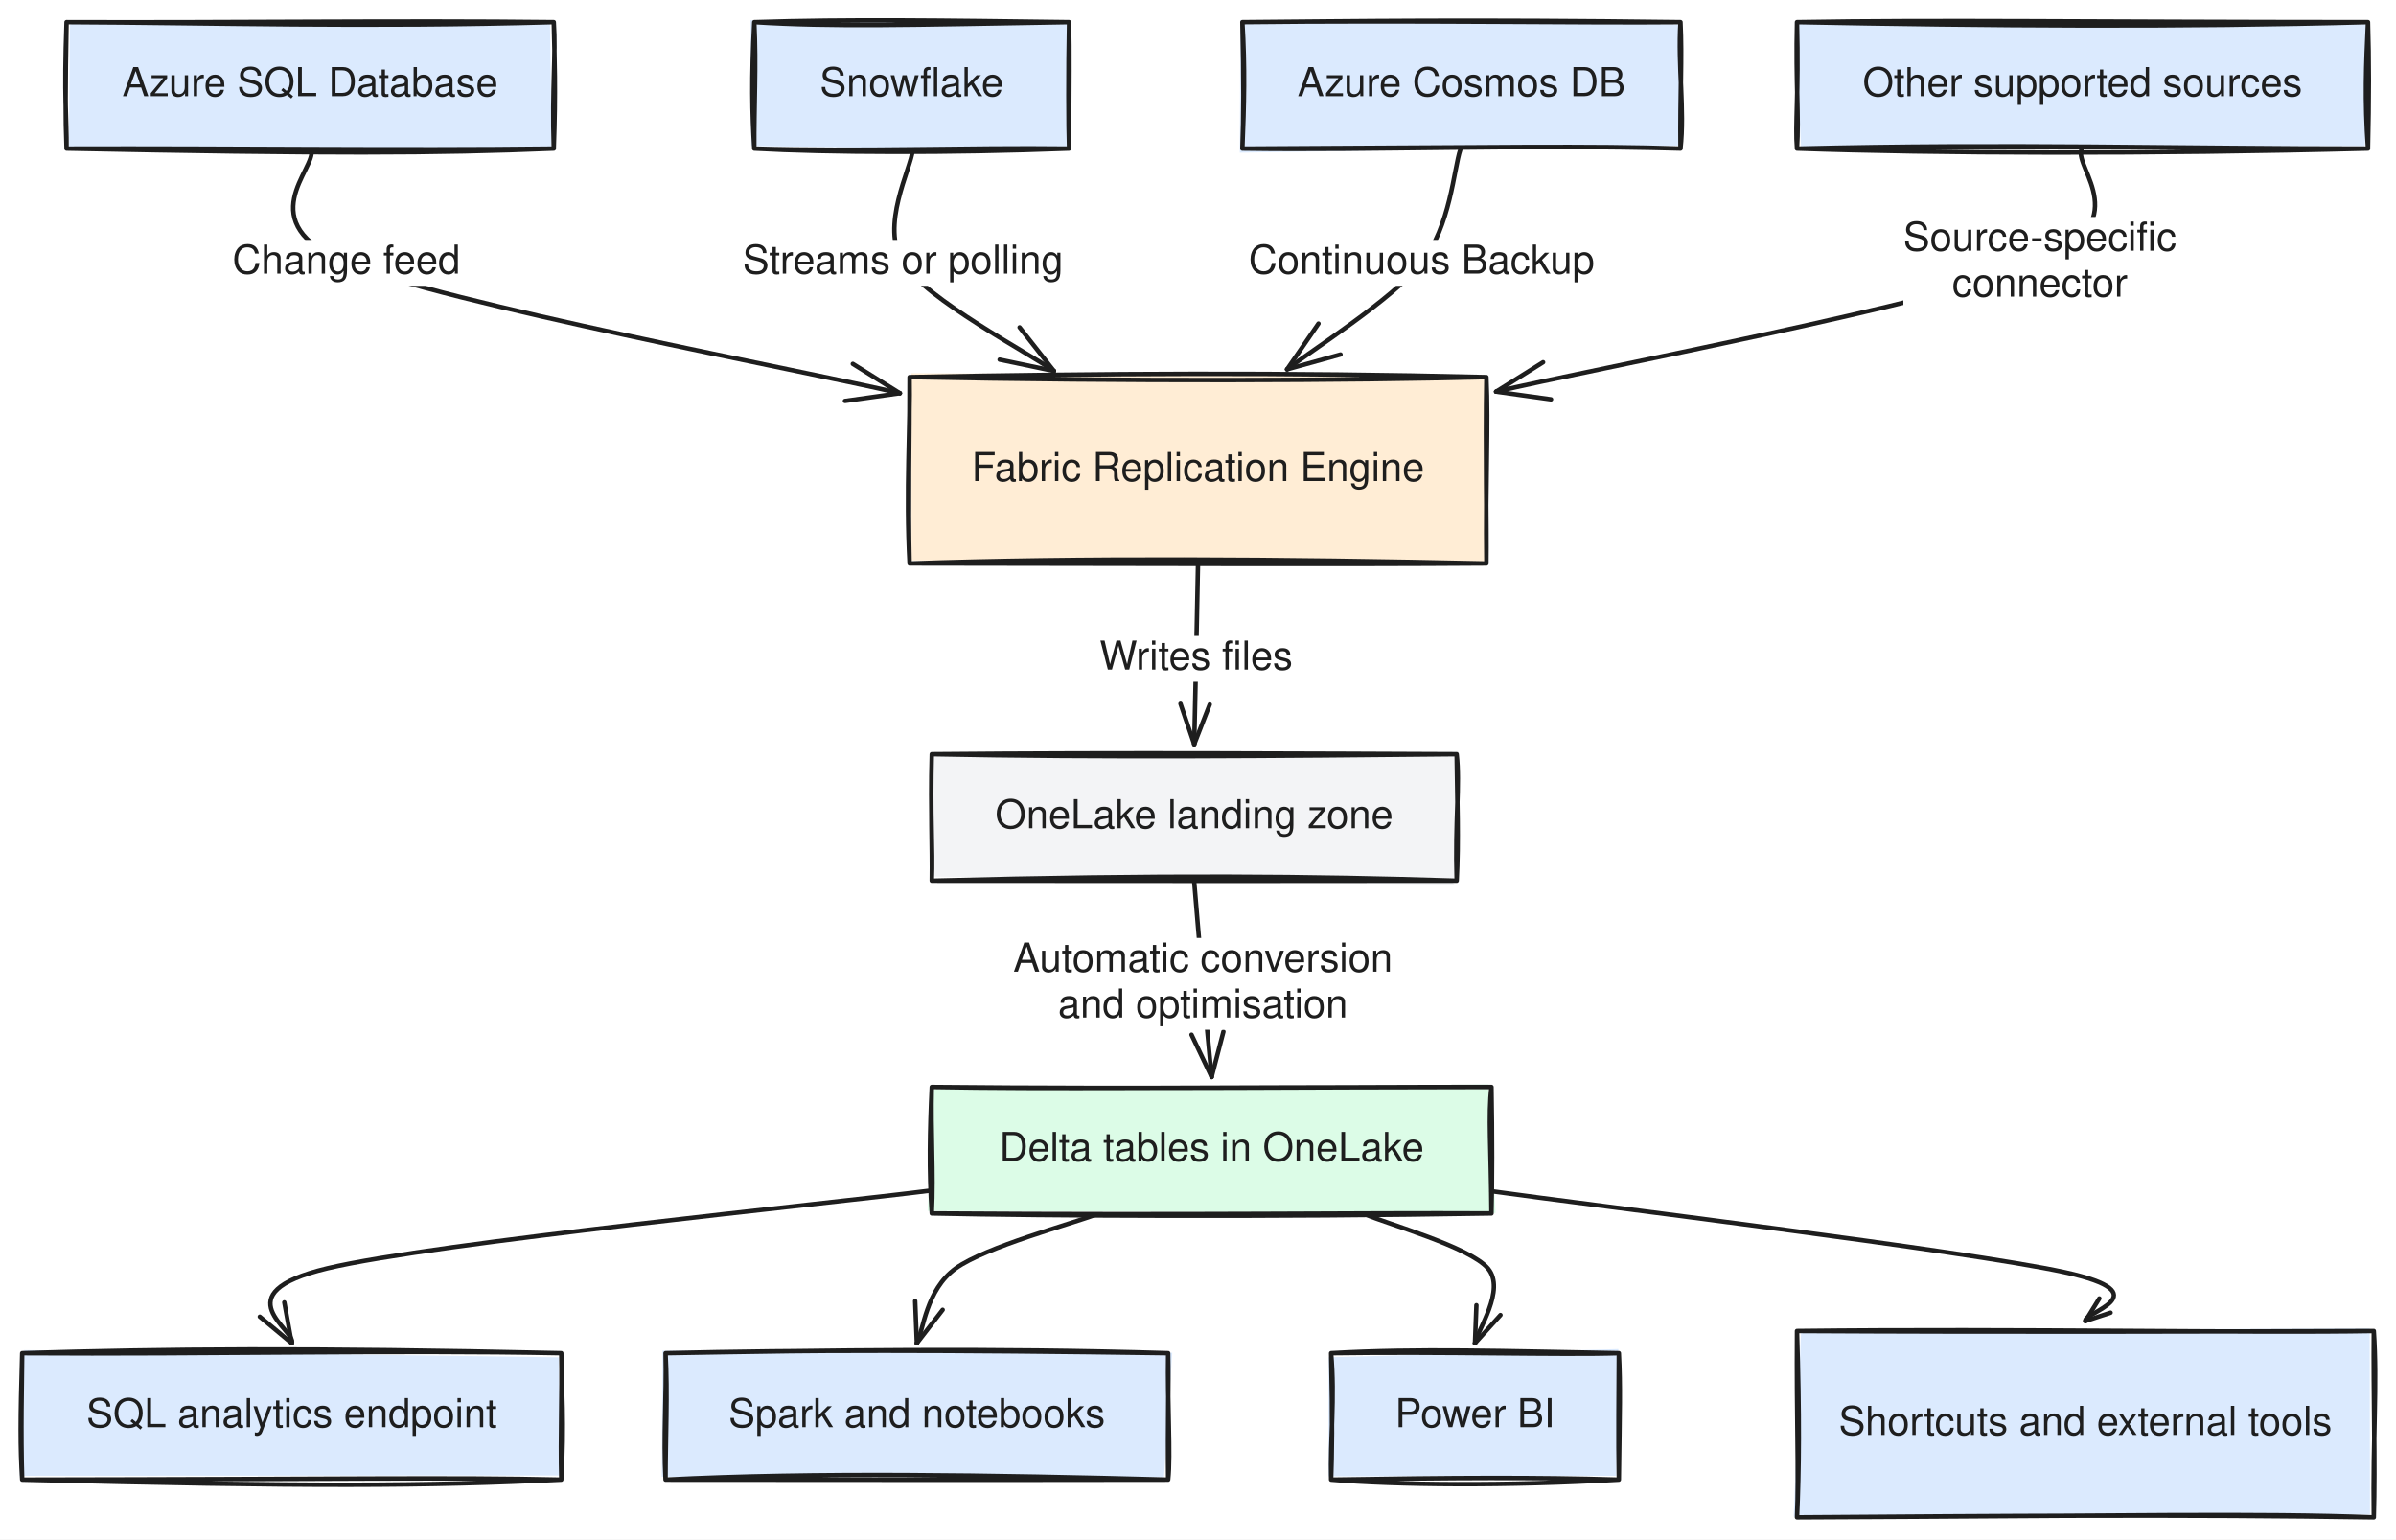
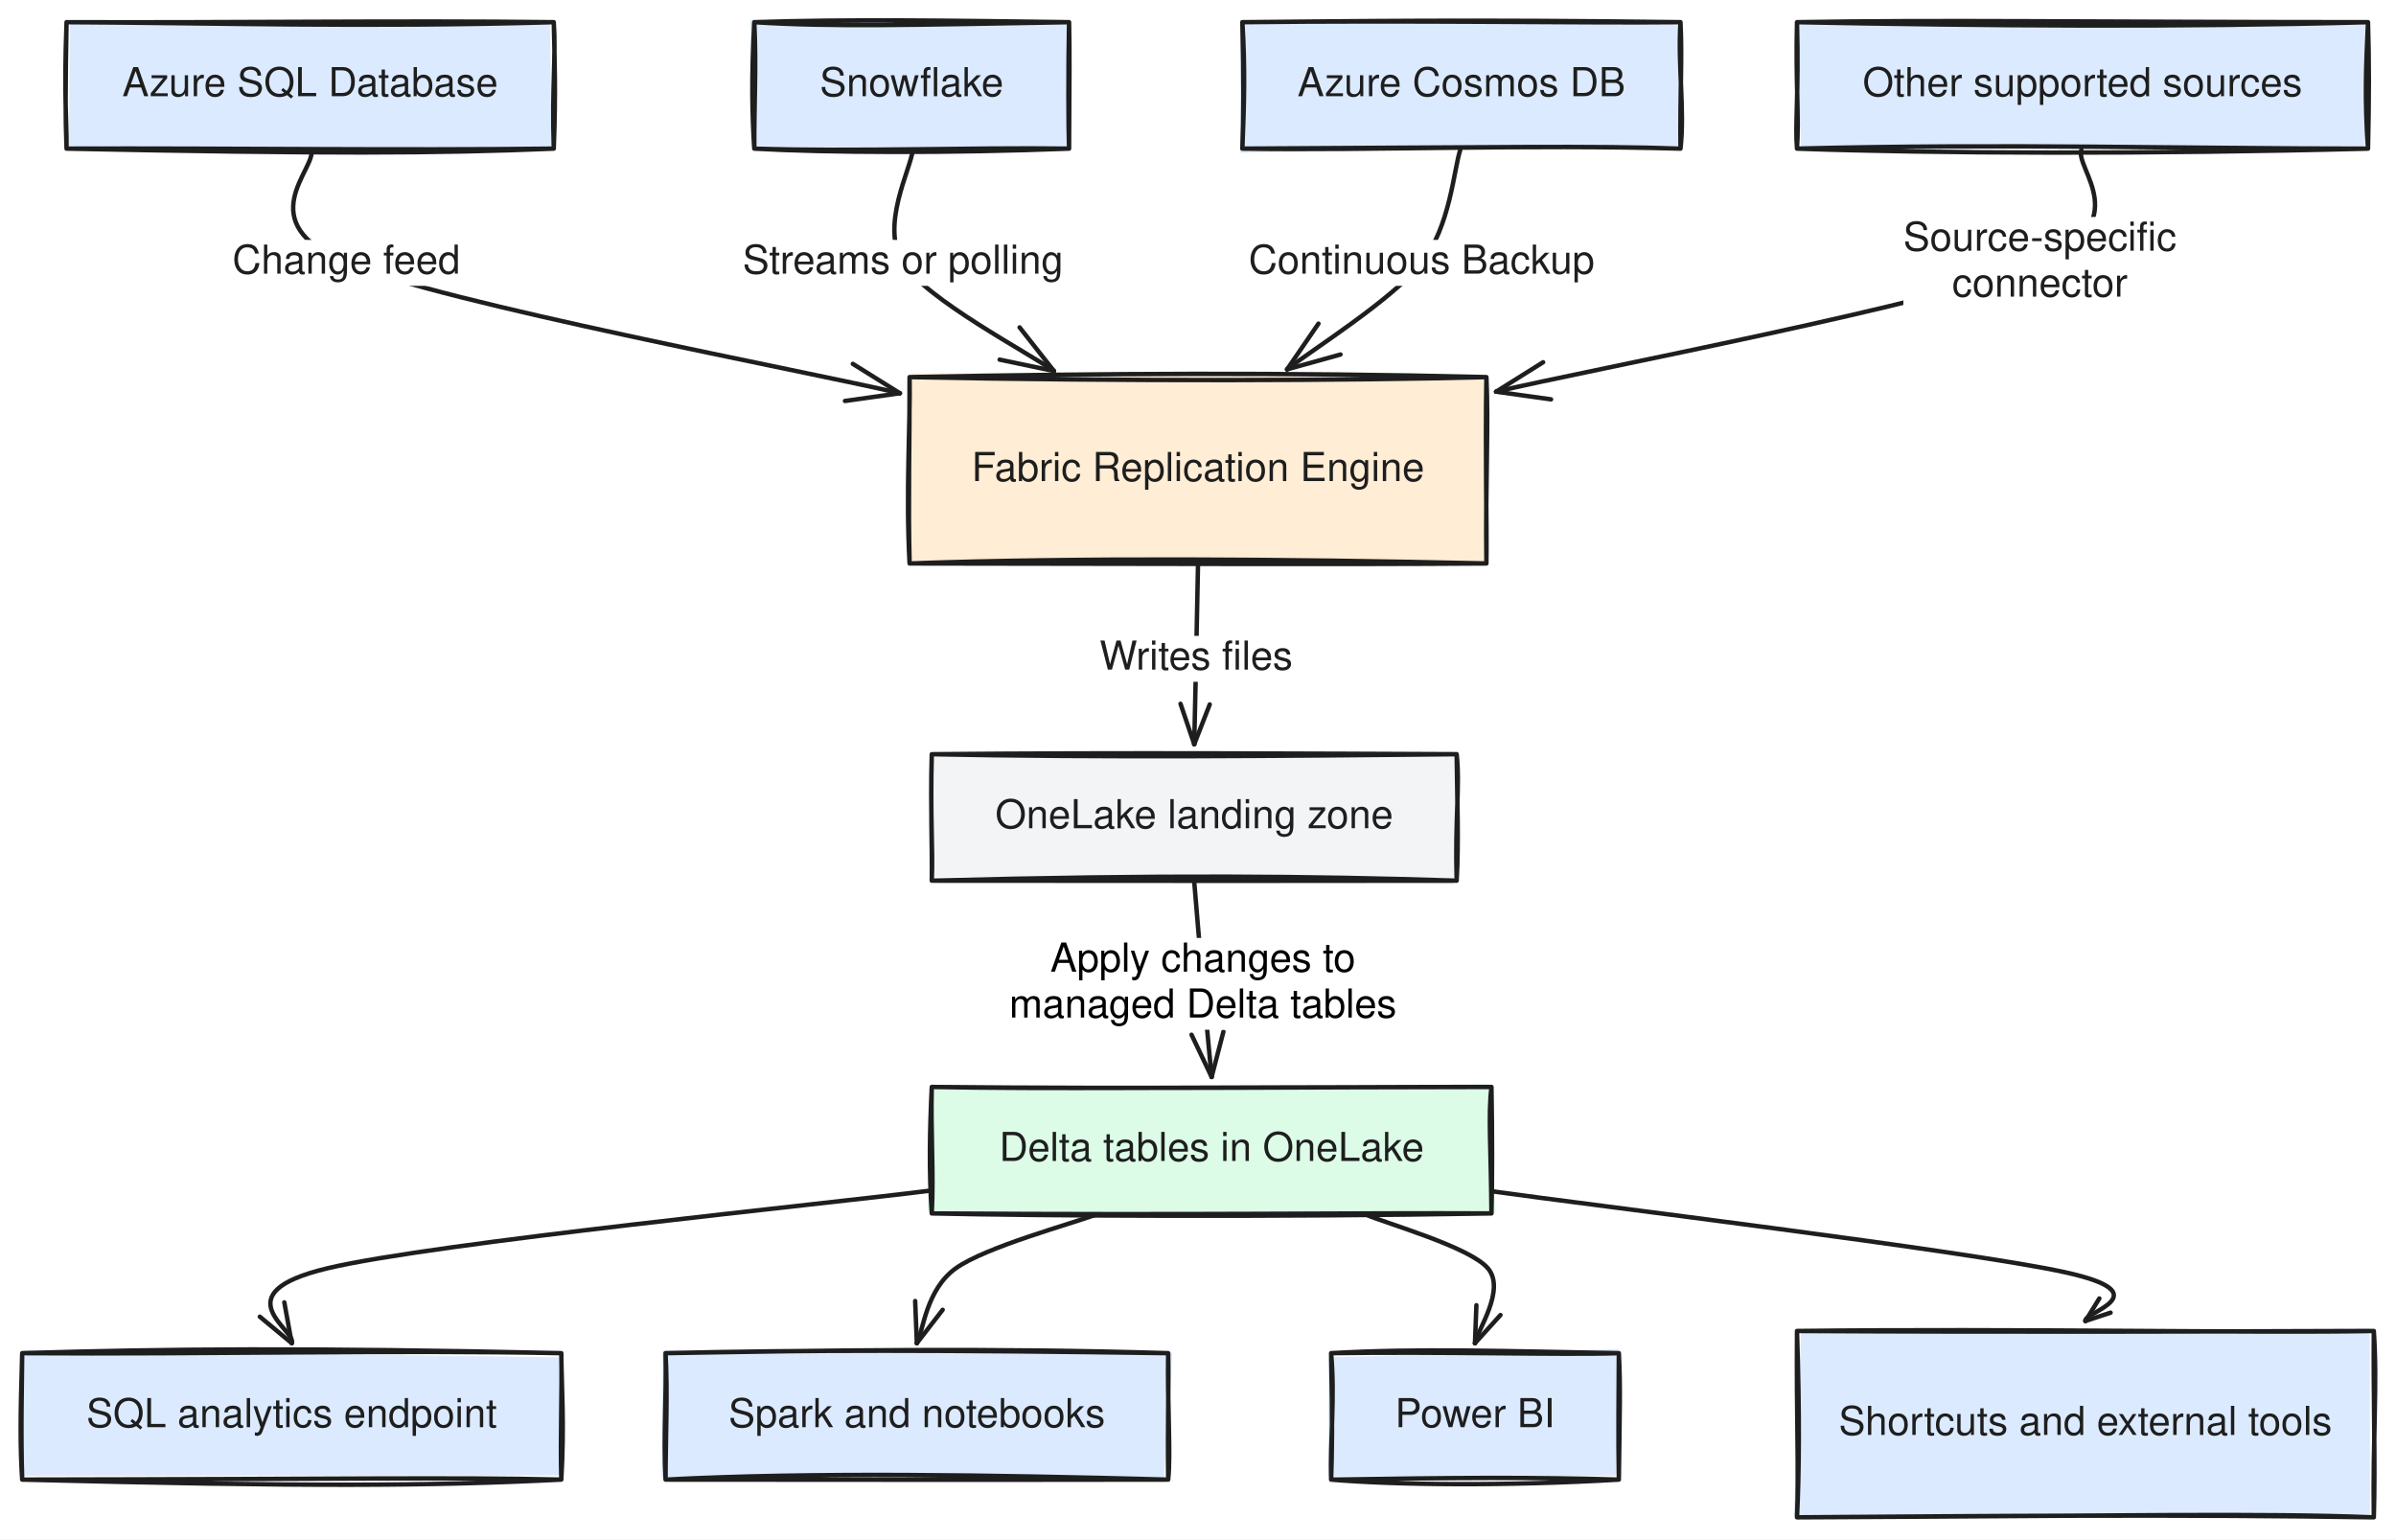
<svg xmlns="http://www.w3.org/2000/svg" version="1.1" viewBox="0 0 1080 694" width="1080" height="694">
  <defs>
    <style class="style-fonts">
      </style>
  </defs>
  <rect x="0" y="0" width="1080" height="694" fill="#ffffff" />
  <g stroke-linecap="round" transform="translate(30 10) rotate(0 109.8047 28.5)">
    <path d="M1.57 0.83 L217.88 -0.91 L218.66 57.28 L0.99 57.86" stroke="none" stroke-width="0" fill="#dbeafe" />
    <path d="M0 0 C65.68 0.27, 134.04 2.43, 219.61 0 M0 0 C75.67 0.28, 149.99 -0.79, 219.61 0 M219.61 0 C220.67 15.22, 218.72 28.8, 219.61 57 M219.61 0 C219.94 15.18, 220.6 31.2, 219.61 57 M219.61 57 C148.97 57.84, 75.88 56.75, 0 57 M219.61 57 C166.72 59.23, 115.22 59.37, 0 57 M0 57 C0.12 43.57, -1.25 34.24, 0 0 M0 57 C-0.56 42.83, -0.55 29.85, 0 0" stroke="#1e1e1e" stroke-width="2" fill="none" />
  </g>
  <g transform="translate(54.75732 28.15) rotate(0 85.04736 10.35)">
    <text x="85.047" y="15.21" font-family="Helvetica, Segoe UI Emoji" font-size="18px" fill="#1e1e1e" text-anchor="middle" style="white-space: pre;" direction="ltr" dominant-baseline="alphabetic">Azure SQL Database</text>
  </g>
  <g stroke-linecap="round" transform="translate(410 170) rotate(0 130 42)">
    <path d="M0.83 -1.73 L259.09 -0.95 L260.28 84.99 L0.86 82.61" stroke="none" stroke-width="0" fill="#ffedd5" />
    <path d="M0 0 C97.8 1.96, 198.41 1.61, 260 0 M0 0 C85.16 -1.69, 169.05 -2.21, 260 0 M260 0 C261.01 22.5, 259.54 45.84, 260 84 M260 0 C259.43 33.69, 260.25 66.75, 260 84 M260 84 C188.71 84.5, 116.09 84.09, 0 84 M260 84 C167.91 81.96, 75.33 81.34, 0 84 M0 84 C-1.78 51.91, 0.41 20.32, 0 0 M0 84 C-0.69 55.48, 0.06 28.43, 0 0" stroke="#1e1e1e" stroke-width="2" fill="none" />
  </g>
  <g transform="translate(437.4448 201.65) rotate(0 102.5552 10.35)">
    <text x="102.555" y="15.21" font-family="Helvetica, Segoe UI Emoji" font-size="18px" fill="#1e1e1e" text-anchor="middle" style="white-space: pre;" direction="ltr" dominant-baseline="alphabetic">Fabric Replication Engine</text>
  </g>
  <g stroke-linecap="round" transform="translate(340 10) rotate(0 70.9375 28.5)">
    <path d="M-1.73 -0.91 L140.93 0.28 L142.87 57.86 L-1.39 55.84" stroke="none" stroke-width="0" fill="#dbeafe" />
    <path d="M0 0 C35.24 2.2, 68.77 1.25, 141.88 0 M0 0 C42.96 -1.38, 85 -0.72, 141.88 0 M141.88 0 C141.46 21.49, 141.54 47.49, 141.88 57 M141.88 0 C142.2 14.09, 142.01 26.29, 141.88 57 M141.88 57 C94.95 56.43, 48.24 58.42, 0 57 M141.88 57 C87.63 59.09, 32.8 58.85, 0 57 M0 57 C-1 41.09, -1.33 25.35, 0 0 M0 57 C-0.14 38.51, 0.99 19.81, 0 0" stroke="#1e1e1e" stroke-width="2" fill="none" />
  </g>
  <g transform="translate(369.4136 28.15) rotate(0 41.52393 10.35)">
    <text x="41.524" y="15.21" font-family="Helvetica, Segoe UI Emoji" font-size="18px" fill="#1e1e1e" text-anchor="middle" style="white-space: pre;" direction="ltr" dominant-baseline="alphabetic">Snowflake</text>
  </g>
  <g stroke-linecap="round" transform="translate(560 10) rotate(0 98.74219 28.5)">
    <path d="M-0.91 -0.95 L197.77 0.99 L198.35 55.61 L-1.16 58.86" stroke="none" stroke-width="0" fill="#dbeafe" />
    <path d="M0 0 C51.69 -0.43, 100.96 -1.23, 197.48 0 M0 0 C76.57 -0.92, 154.7 0.44, 197.48 0 M197.48 0 C196.24 19.82, 199.45 39.64, 197.48 57 M197.48 0 C198.3 16.16, 197.23 32.06, 197.48 57 M197.48 57 C127.04 55.02, 59.43 57.9, 0 57 M197.48 57 C157.05 55.62, 115.41 56.44, 0 57 M0 57 C0.82 37.19, 1.26 20.35, 0 0 M0 57 C0.56 42.75, 0.66 26.06, 0 0" stroke="#1e1e1e" stroke-width="2" fill="none" />
  </g>
  <g transform="translate(584.7207 28.15) rotate(0 74.02148 10.35)">
    <text x="74.021" y="15.21" font-family="Helvetica, Segoe UI Emoji" font-size="18px" fill="#1e1e1e" text-anchor="middle" style="white-space: pre;" direction="ltr" dominant-baseline="alphabetic">Azure Cosmos DB</text>
  </g>
  <g stroke-linecap="round" transform="translate(810 10) rotate(0 128.6875 28.5)">
    <path d="M-0.95 0.28 L258.37 0.86 L255.99 55.84 L1.86 56.8" stroke="none" stroke-width="0" fill="#dbeafe" />
    <path d="M0 0 C64.85 -1.1, 128.39 -0.05, 257.38 0 M0 0 C85.71 1.67, 172.8 2.34, 257.38 0 M257.38 0 C256.49 19.51, 255.81 34.77, 257.38 57 M257.38 0 C257.89 16.8, 257.89 34.62, 257.38 57 M257.38 57 C173.96 57.03, 93.87 54.66, 0 57 M257.38 57 C158.92 59.57, 61.91 59.2, 0 57 M0 57 C-0.94 46.07, 0.84 33, 0 0 M0 57 C0.98 42.79, -0.67 27.3, 0 0" stroke="#1e1e1e" stroke-width="2" fill="none" />
  </g>
  <g transform="translate(839.6348 28.15) rotate(0 99.05273 10.35)">
    <text x="99.053" y="15.21" font-family="Helvetica, Segoe UI Emoji" font-size="18px" fill="#1e1e1e" text-anchor="middle" style="white-space: pre;" direction="ltr" dominant-baseline="alphabetic">Other supported sources</text>
  </g>
  <g stroke-linecap="round" transform="translate(420 340) rotate(0 118.2969 28.5)">
    <path d="M0.28 0.99 L237.46 -1.39 L235.43 58.86 L-0.2 55.14" stroke="none" stroke-width="0" fill="#f3f4f6" />
    <path d="M0 0 C86.36 -0.8, 173.38 -0.24, 236.59 0 M0 0 C77.51 1.55, 155.91 0.79, 236.59 0 M236.59 0 C238.14 13.59, 235.8 29.86, 236.59 57 M236.59 0 C236.81 19.92, 237.58 39.52, 236.59 57 M236.59 57 C175.23 57.11, 110.44 57.09, 0 57 M236.59 57 C171.03 54.92, 104.48 54.25, 0 57 M0 57 C0.63 42.9, -0.8 26.74, 0 0 M0 57 C0.24 41.01, -0.63 26.27, 0 0" stroke="#1e1e1e" stroke-width="2" fill="none" />
  </g>
  <g transform="translate(448.2266 358.15) rotate(0 90.07031 10.35)">
    <text x="90.07" y="15.21" font-family="Helvetica, Segoe UI Emoji" font-size="18px" fill="#1e1e1e" text-anchor="middle" style="white-space: pre;" direction="ltr" dominant-baseline="alphabetic">OneLake landing zone</text>
  </g>
  <g stroke-linecap="round" transform="translate(420 490) rotate(0 126.1406 28.5)">
    <path d="M0.99 0.86 L250.89 -1.16 L254.14 56.8 L-1.86 55.87" stroke="none" stroke-width="0" fill="#dcfce7" />
    <path d="M0 0 C94.35 0.96, 189.23 -0.08, 252.28 0 M0 0 C53.86 0.96, 106.17 0.17, 252.28 0 M252.28 0 C250.75 12.98, 252.07 27.7, 252.28 57 M252.28 0 C252.68 22.29, 252.63 43.17, 252.28 57 M252.28 57 C188.68 56.69, 123.75 57.83, 0 57 M252.28 57 C152.23 58.69, 51.66 58.13, 0 57 M0 57 C0.93 38.39, -0.53 20.54, 0 0 M0 57 C-1.31 37.67, -0.92 19.4, 0 0" stroke="#1e1e1e" stroke-width="2" fill="none" />
  </g>
  <g transform="translate(450.0806 508.15) rotate(0 96.06006 10.35)">
    <text x="96.06" y="15.21" font-family="Helvetica, Segoe UI Emoji" font-size="18px" fill="#1e1e1e" text-anchor="middle" style="white-space: pre;" direction="ltr" dominant-baseline="alphabetic">Delta tables in OneLake</text>
  </g>
  <g stroke-linecap="round" transform="translate(10 610) rotate(0 121.5 28.5)">
    <path d="M0.86 -1.39 L241.84 1.86 L242.8 55.14 L-1.13 55.27" stroke="none" stroke-width="0" fill="#dbeafe" />
    <path d="M0 0 C84.37 0.55, 166.16 -1.5, 243 0 M0 0 C64.64 -1.94, 127.98 -2.55, 243 0 M243 0 C243.13 15.17, 244.44 32.02, 243 57 M243 0 C243.38 18.77, 242.49 36.71, 243 57 M243 57 C183.85 59.95, 127.35 60.22, 0 57 M243 57 C194.12 55.88, 144.45 56.79, 0 57 M0 57 C-0.93 42.4, -0.89 30.16, 0 0 M0 57 C-0.69 34.94, -0.1 14.33, 0 0" stroke="#1e1e1e" stroke-width="2" fill="none" />
  </g>
  <g transform="translate(38.94238 628.15) rotate(0 92.55762 10.35)">
    <text x="92.558" y="15.21" font-family="Helvetica, Segoe UI Emoji" font-size="18px" fill="#1e1e1e" text-anchor="middle" style="white-space: pre;" direction="ltr" dominant-baseline="alphabetic">SQL analytics endpoint</text>
  </g>
  <g stroke-linecap="round" transform="translate(300 610) rotate(0 113.2734 28.5)">
    <path d="M-1.39 -1.16 L228.41 -0.2 L224.68 55.87 L-1.73 55.75" stroke="none" stroke-width="0" fill="#dbeafe" />
    <path d="M0 0 C74.55 -1.3, 146.39 -2.4, 226.55 0 M0 0 C62.8 -1.48, 124.89 -1.44, 226.55 0 M226.55 0 C226.15 23.46, 227.8 45.63, 226.55 57 M226.55 0 C226.89 15.33, 226.27 30.77, 226.55 57 M226.55 57 C147.12 54.9, 66.61 53.57, 0 57 M226.55 57 C141.45 57.16, 58.11 57.01, 0 57 M0 57 C-1.04 37.19, 0.45 20.33, 0 0 M0 57 C0.02 37.67, 0.99 18.48, 0 0" stroke="#1e1e1e" stroke-width="2" fill="none" />
  </g>
  <g transform="translate(328.2129 628.15) rotate(0 85.06055 10.35)">
    <text x="85.061" y="15.21" font-family="Helvetica, Segoe UI Emoji" font-size="18px" fill="#1e1e1e" text-anchor="middle" style="white-space: pre;" direction="ltr" dominant-baseline="alphabetic">Spark and notebooks</text>
  </g>
  <g stroke-linecap="round" transform="translate(600 610) rotate(0 64.84375 28.5)">
    <path d="M-1.16 1.86 L129.48 -1.86 L128.55 55.27 L-1.25 55.52" stroke="none" stroke-width="0" fill="#dbeafe" />
    <path d="M0 0 C39.58 -2.24, 77.3 -0.91, 129.69 0 M0 0 C51.47 -0.76, 103.37 0.85, 129.69 0 M129.69 0 C130.47 14.9, 130.08 26.04, 129.69 57 M129.69 0 C129.62 18.13, 129.36 37.68, 129.69 57 M129.69 57 C79.88 59.95, 28.92 59.47, 0 57 M129.69 57 C92.45 55.89, 55.46 56.11, 0 57 M0 57 C-0.48 38.82, 1.78 20.23, 0 0 M0 57 C0.4 45.32, 0.69 31.94, 0 0" stroke="#1e1e1e" stroke-width="2" fill="none" />
  </g>
  <g transform="translate(628.3296 628.15) rotate(0 36.51416 10.35)">
    <text x="36.514" y="15.21" font-family="Helvetica, Segoe UI Emoji" font-size="18px" fill="#1e1e1e" text-anchor="middle" style="white-space: pre;" direction="ltr" dominant-baseline="alphabetic">Power BI</text>
  </g>
  <g stroke-linecap="round" transform="translate(810 600) rotate(0 130 42)">
    <path d="M1.86 -0.2 L258.14 -1.13 L258.27 82.75 L-1.48 83.72" stroke="none" stroke-width="0" fill="#dbeafe" />
    <path d="M0 0 C100.55 -1.17, 203.6 1.01, 260 0 M0 0 C92.96 0.52, 187.72 0.25, 260 0 M260 0 C261.63 23.95, 259.5 47.38, 260 84 M260 0 C259.74 28.97, 260.74 60.01, 260 84 M260 84 C207.04 82.01, 152.15 83.32, 0 84 M260 84 C175.16 82.65, 90.38 83.36, 0 84 M0 84 C0.99 63.41, 1.2 37.95, 0 0 M0 84 C0.89 63.05, -0.3 40.66, 0 0" stroke="#1e1e1e" stroke-width="2" fill="none" />
  </g>
  <g transform="translate(828.436 631.65) rotate(0 111.564 10.35)">
    <text x="111.564" y="15.21" font-family="Helvetica, Segoe UI Emoji" font-size="18px" fill="#1e1e1e" text-anchor="middle" style="white-space: pre;" direction="ltr" dominant-baseline="alphabetic">Shortcuts and external tools</text>
  </g>
  <g mask="url(#mask-A1_B)" stroke-linecap="round">
    <g transform="translate(140.3043 67.5) rotate(0 132.6603 54.883)">
      <path d="M0 0 C2.63 8.5, -28.42 32.71, 15.8 51 C60.02 69.29, 223.73 99.97, 265.32 109.77 M0 0 C2.63 8.5, -28.42 32.71, 15.8 51 C60.02 69.29, 223.73 99.97, 265.32 109.77" stroke="#1e1e1e" stroke-width="2" fill="none" />
    </g>
    <g transform="translate(140.3043 67.5) rotate(0 132.6603 54.883)">
      <path d="M240.57 113.25 C248.84 112.09, 257.11 110.92, 265.32 109.77 M240.57 113.25 C248.21 112.18, 255.85 111.1, 265.32 109.77" stroke="#1e1e1e" stroke-width="2" fill="none" />
    </g>
    <g transform="translate(140.3043 67.5) rotate(0 132.6603 54.883)">
      <path d="M244.11 96.53 C251.2 100.95, 258.29 105.37, 265.32 109.77 M244.11 96.53 C250.66 100.61, 257.21 104.7, 265.32 109.77" stroke="#1e1e1e" stroke-width="2" fill="none" />
    </g>
  </g>
  <mask id="mask-A1_B">
    <rect x="0" y="0" fill="#fff" width="505.625" height="277.266" />
    <rect x="104.56" y="108.15" fill="#000" width="103.087" height="20.7" opacity="1" />
  </mask>
  <g transform="translate(104.5597 108.15) rotate(0 164.3264 14.233)">
    <text x="51.543" y="15.21" font-family="Helvetica, Segoe UI Emoji" font-size="18px" fill="#1e1e1e" text-anchor="middle" style="white-space: pre;" direction="ltr" dominant-baseline="alphabetic">Change feed</text>
  </g>
  <g mask="url(#mask-A2_B)" stroke-linecap="round">
    <g transform="translate(411.4379 67.5) rotate(0 29.61027 49.8675)">
      <path d="M0 0 C-0.73 8.5, -15 34.38, -4.4 51 C6.21 67.62, 52.28 91.61, 63.62 99.74 M0 0 C-0.73 8.5, -15 34.38, -4.4 51 C6.21 67.62, 52.28 91.61, 63.62 99.74" stroke="#1e1e1e" stroke-width="2" fill="none" />
    </g>
    <g transform="translate(411.4379 67.5) rotate(0 29.61027 49.8675)">
      <path d="M39.15 94.62 C47.18 96.3, 55.22 97.98, 63.62 99.74 M39.15 94.62 C45.56 95.96, 51.97 97.3, 63.62 99.74" stroke="#1e1e1e" stroke-width="2" fill="none" />
    </g>
    <g transform="translate(411.4379 67.5) rotate(0 29.61027 49.8675)">
      <path d="M48.16 80.09 C53.24 86.54, 58.31 92.99, 63.62 99.74 M48.16 80.09 C52.21 85.24, 56.26 90.39, 63.62 99.74" stroke="#1e1e1e" stroke-width="2" fill="none" />
    </g>
  </g>
  <mask id="mask-A2_B">
    <rect x="0" y="0" fill="#fff" width="579.451" height="267.235" />
    <rect x="334.51" y="108.15" fill="#000" width="145.063" height="20.7" opacity="1" />
  </mask>
  <g transform="translate(334.5097 108.15) rotate(0 104.5859 9.2175)">
    <text x="72.532" y="15.21" font-family="Helvetica, Segoe UI Emoji" font-size="18px" fill="#1e1e1e" text-anchor="middle" style="white-space: pre;" direction="ltr" dominant-baseline="alphabetic">Streams or polling</text>
  </g>
  <g mask="url(#mask-A3_B)" stroke-linecap="round">
    <g transform="translate(658.2419 67.5) rotate(0 -39.04548 49.4995)">
      <path d="M0 0 C-2.91 8.5, -4.44 34.5, -17.46 51 C-30.47 67.5, -67.99 91, -78.09 99 M0 0 C-2.91 8.5, -4.44 34.5, -17.46 51 C-30.47 67.5, -67.99 91, -78.09 99" stroke="#1e1e1e" stroke-width="2" fill="none" />
    </g>
    <g transform="translate(658.2419 67.5) rotate(0 -39.04548 49.4995)">
      <path d="M-63.94 78.39 C-66.92 82.72, -69.89 87.06, -78.09 99 M-63.94 78.39 C-67.27 83.24, -70.6 88.08, -78.09 99" stroke="#1e1e1e" stroke-width="2" fill="none" />
    </g>
    <g transform="translate(658.2419 67.5) rotate(0 -39.04548 49.4995)">
      <path d="M-54 92.31 C-59.07 93.71, -64.13 95.12, -78.09 99 M-54 92.31 C-59.67 93.88, -65.33 95.45, -78.09 99" stroke="#1e1e1e" stroke-width="2" fill="none" />
    </g>
  </g>
  <mask id="mask-A3_B">
    <rect x="0" y="0" fill="#fff" width="836.333" height="266.499" />
    <rect x="562.732" y="108.15" fill="#000" width="156.103" height="20.7" opacity="1" />
  </mask>
  <g transform="translate(562.7317 108.15) rotate(0 56.46477 8.8495)">
    <text x="78.051" y="15.21" font-family="Helvetica, Segoe UI Emoji" font-size="18px" fill="#1e1e1e" text-anchor="middle" style="white-space: pre;" direction="ltr" dominant-baseline="alphabetic">Continuous Backup</text>
  </g>
  <g mask="url(#mask-A4_B)" stroke-linecap="round">
    <g transform="translate(938.1875 67.5) rotate(0 -131.9088 54.535)">
      <path d="M0 0 C-3.12 8.5, 25.25 32.82, -18.72 51 C-62.69 69.18, -222.97 99.39, -263.82 109.07 M0 0 C-3.12 8.5, 25.25 32.82, -18.72 51 C-62.69 69.18, -222.97 99.39, -263.82 109.07" stroke="#1e1e1e" stroke-width="2" fill="none" />
    </g>
    <g transform="translate(938.1875 67.5) rotate(0 -131.9088 54.535)">
      <path d="M-242.63 95.8 C-248.22 99.31, -253.82 102.81, -263.82 109.07 M-242.63 95.8 C-248.27 99.34, -253.92 102.87, -263.82 109.07" stroke="#1e1e1e" stroke-width="2" fill="none" />
    </g>
    <g transform="translate(938.1875 67.5) rotate(0 -131.9088 54.535)">
      <path d="M-239.06 112.53 C-245.59 111.61, -252.13 110.7, -263.82 109.07 M-239.06 112.53 C-245.66 111.61, -252.25 110.68, -263.82 109.07" stroke="#1e1e1e" stroke-width="2" fill="none" />
    </g>
  </g>
  <mask id="mask-A4_B">
    <rect x="0" y="0" fill="#fff" width="1302.005" height="276.57" />
    <rect x="857.947" y="97.8" fill="#000" width="123.047" height="41.4" opacity="1" />
  </mask>
  <g transform="translate(857.9473 97.8) rotate(0 -48.59022 24.235)">
    <text x="61.523" y="15.21" font-family="Helvetica, Segoe UI Emoji" font-size="18px" fill="#1e1e1e" text-anchor="middle" style="white-space: pre;" direction="ltr" dominant-baseline="alphabetic">Source-specific</text>
    <text x="61.523" y="35.91" font-family="Helvetica, Segoe UI Emoji" font-size="18px" fill="#1e1e1e" text-anchor="middle" style="white-space: pre;" direction="ltr" dominant-baseline="alphabetic">connector</text>
  </g>
  <g mask="url(#mask-B_C)" stroke-linecap="round">
    <g transform="translate(539.9999 254.5) rotate(0 -0.8515625 40.5)">
      <path d="M0 0 C-0.14 7.08, -0.57 29, -0.85 42.5 C-1.14 56, -1.56 74.58, -1.7 81 M0 0 C-0.14 7.08, -0.57 29, -0.85 42.5 C-1.14 56, -1.56 74.58, -1.7 81" stroke="#1e1e1e" stroke-width="2" fill="none" />
    </g>
    <g transform="translate(539.9999 254.5) rotate(0 -0.8515625 40.5)">
      <path d="M-7.88 62.76 C-6.17 67.81, -4.46 72.86, -1.7 81 M-7.88 62.76 C-5.44 69.98, -2.99 77.2, -1.7 81" stroke="#1e1e1e" stroke-width="2" fill="none" />
    </g>
    <g transform="translate(539.9999 254.5) rotate(0 -0.8515625 40.5)">
      <path d="M5.29 63.06 C3.35 68.03, 1.42 72.99, -1.7 81 M5.29 63.06 C2.52 70.16, -0.25 77.26, -1.7 81" stroke="#1e1e1e" stroke-width="2" fill="none" />
    </g>
  </g>
  <mask id="mask-B_C">
    <rect x="0" y="0" fill="#fff" width="641.703" height="435.5" />
    <rect x="495.309" y="286.65" fill="#000" width="87.68" height="20.7" opacity="1" />
  </mask>
  <g transform="translate(495.3085 286.65) rotate(0 43.83984 8.35)">
    <text x="43.84" y="15.21" font-family="Helvetica, Segoe UI Emoji" font-size="18px" fill="#1e1e1e" text-anchor="middle" style="white-space: pre;" direction="ltr" dominant-baseline="alphabetic">Writes files</text>
  </g>
  <g mask="url(#mask-C_D)" stroke-linecap="round">
    <g transform="translate(538.2968 397.5) rotate(0 3.921875 44)">
      <path d="M0 0 C0.65 7.67, 2.61 31.33, 3.92 46 C5.23 60.67, 7.19 81, 7.84 88 M0 0 C0.65 7.67, 2.61 31.33, 3.92 46 C5.23 60.67, 7.19 81, 7.84 88" stroke="#1e1e1e" stroke-width="2" fill="none" />
    </g>
    <g transform="translate(538.2968 397.5) rotate(0 3.921875 44)">
      <path d="M-1.21 68.95 C2.41 76.57, 6.03 84.18, 7.84 88 M-1.21 68.95 C0.9 73.38, 3.01 77.82, 7.84 88" stroke="#1e1e1e" stroke-width="2" fill="none" />
    </g>
    <g transform="translate(538.2968 397.5) rotate(0 3.921875 44)">
      <path d="M13.16 67.59 C11.03 75.75, 8.91 83.91, 7.84 88 M13.16 67.59 C11.92 72.34, 10.68 77.09, 7.84 88" stroke="#1e1e1e" stroke-width="2" fill="none" />
    </g>
  </g>
  <mask id="mask-C_D">
    <rect x="0" y="0" fill="#fff" width="646.141" height="585.5" />
-     <rect x="456.178" y="422.8" fill="#000" width="172.081" height="41.4" opacity="1" />
-   </mask>
-   <g transform="translate(456.1782 422.8) rotate(0 86.04053 18.7)">
-     <text x="86.041" y="15.21" font-family="Helvetica, Segoe UI Emoji" font-size="18px" fill="#1e1e1e" text-anchor="middle" style="white-space: pre;" direction="ltr" dominant-baseline="alphabetic">Automatic conversion</text>
-     <text x="86.041" y="35.91" font-family="Helvetica, Segoe UI Emoji" font-size="18px" fill="#1e1e1e" text-anchor="middle" style="white-space: pre;" direction="ltr" dominant-baseline="alphabetic">and optimisation</text>
+     <rect x="454.662" y="422.8" fill="#000" width="175.113" height="41.4" opacity="1" />
+   </mask>
+   <g transform="translate(454.662 422.8) rotate(0 87.55664 18.7)">
+     <text x="87.557" y="15.21" font-family="Helvetica, Segoe UI Emoji" font-size="18px" fill="#000000" text-anchor="middle" style="white-space: pre;" direction="ltr" dominant-baseline="alphabetic">Apply changes to</text>
+     <text x="87.557" y="35.91" font-family="Helvetica, Segoe UI Emoji" font-size="18px" fill="#000000" text-anchor="middle" style="white-space: pre;" direction="ltr" dominant-baseline="alphabetic">managed Delta tables</text>
  </g>
  <g stroke-linecap="round">
    <g transform="translate(419.9996 536.641) rotate(0 -144.2498 34.4295)">
      <path d="M0 0 C-45.41 5.85, -224.37 23.63, -272.45 35.11 C-320.53 46.59, -285.82 63.23, -288.5 68.86 M0 0 C-45.41 5.85, -224.37 23.63, -272.45 35.11 C-320.53 46.59, -285.82 63.23, -288.5 68.86" stroke="#1e1e1e" stroke-width="2" fill="none" />
    </g>
    <g transform="translate(419.9996 536.641) rotate(0 -144.2498 34.4295)">
      <path d="M-302.88 56.92 C-297.71 61.21, -292.54 65.51, -288.5 68.86 M-302.88 56.92 C-298.87 60.25, -294.86 63.58, -288.5 68.86" stroke="#1e1e1e" stroke-width="2" fill="none" />
    </g>
    <g transform="translate(419.9996 536.641) rotate(0 -144.2498 34.4295)">
      <path d="M-291.84 50.47 C-290.64 57.08, -289.44 63.69, -288.5 68.86 M-291.84 50.47 C-290.91 55.6, -289.98 60.73, -288.5 68.86" stroke="#1e1e1e" stroke-width="2" fill="none" />
    </g>
  </g>
  <mask />
  <g stroke-linecap="round">
    <g transform="translate(494.0596 547.5) rotate(0 -40.39328 29)">
      <path d="M0 0 C-10.54 4.04, -49.77 14.58, -63.24 24.25 C-76.7 33.92, -77.86 52.38, -80.79 58 M0 0 C-10.54 4.04, -49.77 14.58, -63.24 24.25 C-76.7 33.92, -77.86 52.38, -80.79 58" stroke="#1e1e1e" stroke-width="2" fill="none" />
    </g>
    <g transform="translate(494.0596 547.5) rotate(0 -40.39328 29)">
      <path d="M-81.55 38.99 C-81.31 44.86, -81.08 50.73, -80.79 58 M-81.55 38.99 C-81.32 44.68, -81.09 50.36, -80.79 58" stroke="#1e1e1e" stroke-width="2" fill="none" />
    </g>
    <g transform="translate(494.0596 547.5) rotate(0 -40.39328 29)">
      <path d="M-69.15 42.95 C-72.74 47.6, -76.33 52.24, -80.79 58 M-69.15 42.95 C-72.63 47.45, -76.11 51.95, -80.79 58" stroke="#1e1e1e" stroke-width="2" fill="none" />
    </g>
  </g>
  <mask />
  <g stroke-linecap="round">
    <g transform="translate(615.5806 547.5) rotate(0 27.54389 29)">
      <path d="M0 0 C9.18 4.04, 46.88 14.58, 55.09 24.25 C63.3 33.92, 50.23 52.38, 49.26 58 M0 0 C9.18 4.04, 46.88 14.58, 55.09 24.25 C63.3 33.92, 50.23 52.38, 49.26 58" stroke="#1e1e1e" stroke-width="2" fill="none" />
    </g>
    <g transform="translate(615.5806 547.5) rotate(0 27.54389 29)">
      <path d="M49.91 40.89 C49.74 45.37, 49.57 49.86, 49.26 58 M49.91 40.89 C49.69 46.79, 49.47 52.69, 49.26 58" stroke="#1e1e1e" stroke-width="2" fill="none" />
    </g>
    <g transform="translate(615.5806 547.5) rotate(0 27.54389 29)">
      <path d="M60.76 45.31 C57.75 48.64, 54.73 51.96, 49.26 58 M60.76 45.31 C56.8 49.69, 52.83 54.06, 49.26 58" stroke="#1e1e1e" stroke-width="2" fill="none" />
    </g>
  </g>
  <mask />
  <g stroke-linecap="round">
    <g transform="translate(672.2816 536.987) rotate(0 133.859 29.2565)">
      <path d="M0 0 C43.06 6.09, 213.77 26.76, 258.39 36.51 C303.01 46.27, 266.16 54.85, 267.72 58.51 M0 0 C43.06 6.09, 213.77 26.76, 258.39 36.51 C303.01 46.27, 266.16 54.85, 267.72 58.51" stroke="#1e1e1e" stroke-width="2" fill="none" />
    </g>
    <g transform="translate(672.2816 536.987) rotate(0 133.859 29.2565)">
      <path d="M274 48.35 C272.52 50.74, 271.04 53.13, 267.72 58.51 M274 48.35 C271.6 52.23, 269.2 56.11, 267.72 58.51" stroke="#1e1e1e" stroke-width="2" fill="none" />
    </g>
    <g transform="translate(672.2816 536.987) rotate(0 133.859 29.2565)">
      <path d="M279.06 54.76 C276.4 55.64, 273.73 56.53, 267.72 58.51 M279.06 54.76 C274.73 56.19, 270.4 57.63, 267.72 58.51" stroke="#1e1e1e" stroke-width="2" fill="none" />
    </g>
  </g>
  <mask />
</svg>
